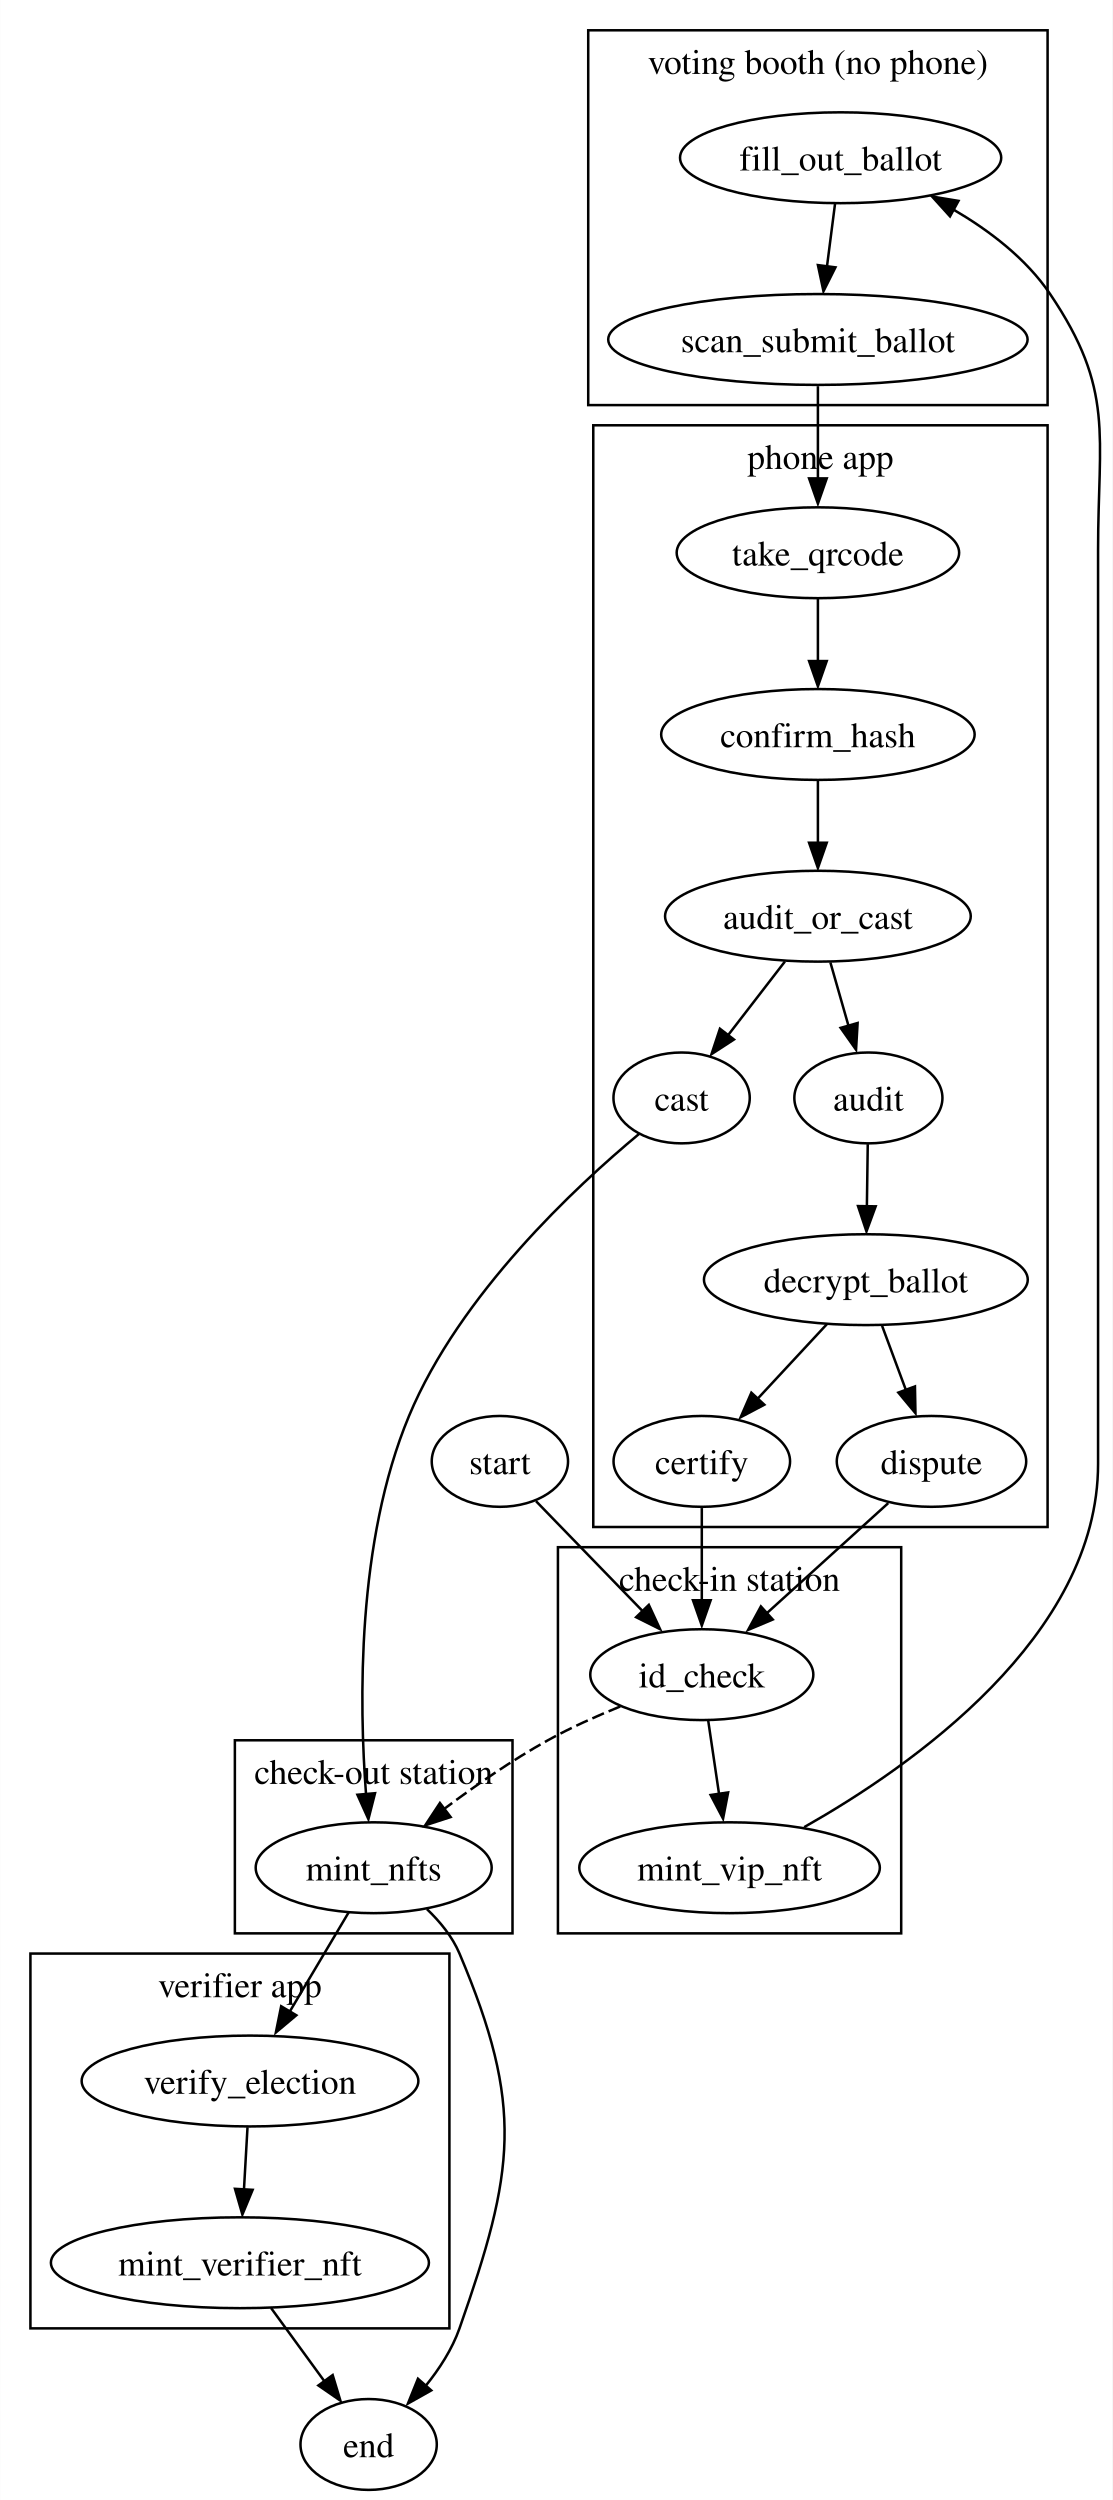
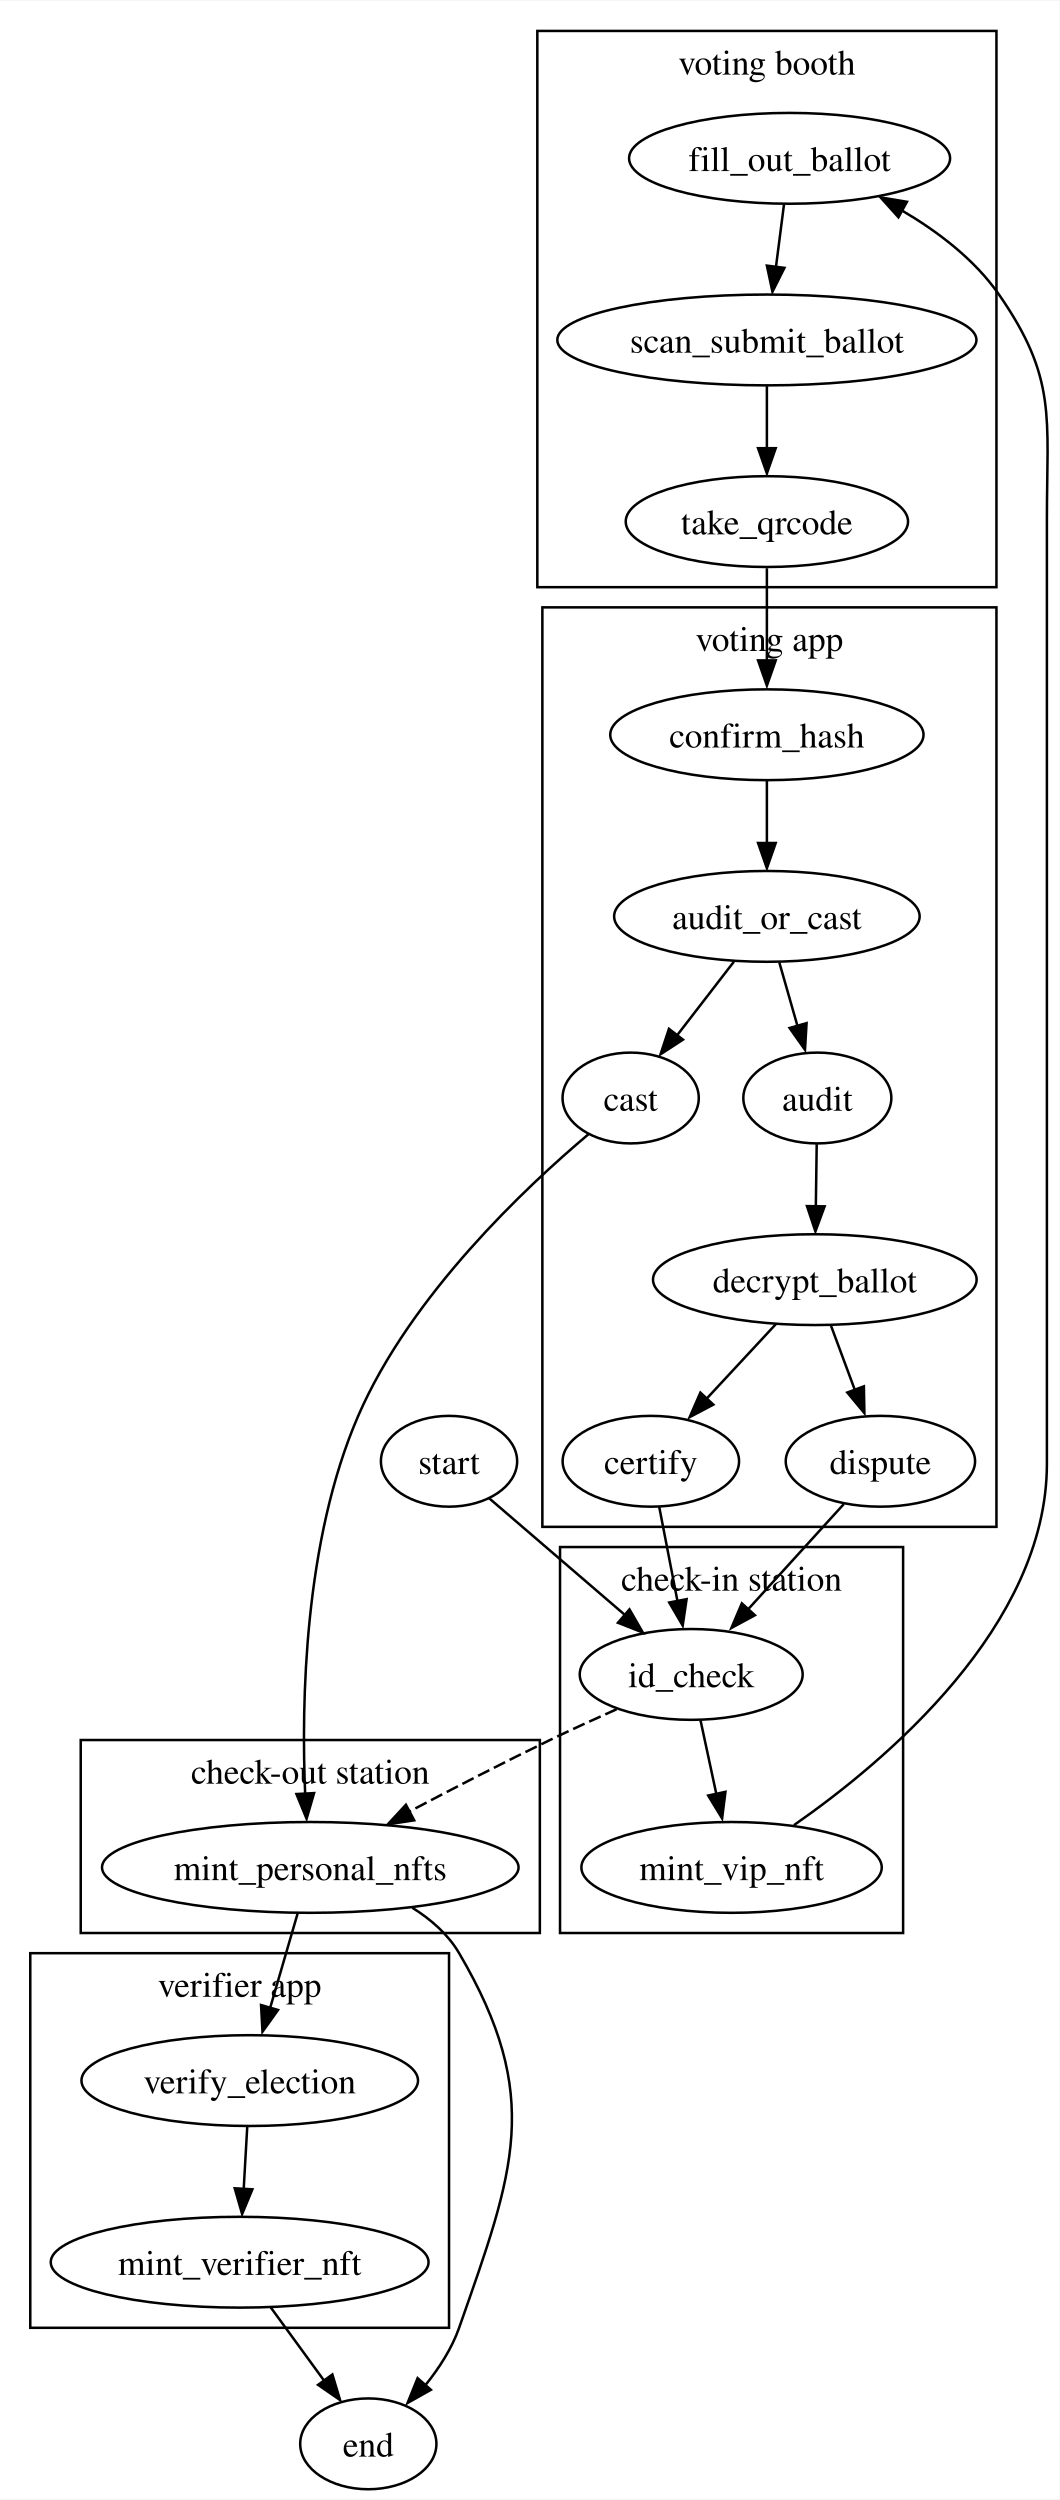
- <svg xmlns="http://www.w3.org/2000/svg" width="441pt" height="991pt" viewBox="0.00 0.00 440.67 990.50">
+ <svg xmlns="http://www.w3.org/2000/svg" width="420pt" height="991pt" viewBox="0.00 0.00 420.01 990.50">
  <g id="graph0" class="graph" transform="scale(1 1) rotate(0) translate(4 986.5)">
-     <polygon fill="white" stroke="none" points="-4,4 -4,-986.5 436.67,-986.5 436.67,4 -4,4" />
+     <polygon fill="white" stroke="none" points="-4,4 -4,-986.5 416.01,-986.5 416.01,4 -4,4" />
    <g id="clust1" class="cluster">
-       <polygon fill="none" stroke="black" points="231,-381.5 231,-818 411,-818 411,-381.5 231,-381.5" />
-       <text text-anchor="middle" x="321" y="-800.7" font-family="Times,serif" font-size="14.00">phone app</text>
+       <polygon fill="none" stroke="black" points="209,-754 209,-974.5 391,-974.5 391,-754 209,-754" />
+       <text text-anchor="middle" x="300" y="-957.2" font-family="Times,serif" font-size="14.00">voting booth</text>
    </g>
-     <g id="clust4" class="cluster">
-       <polygon fill="none" stroke="black" points="89,-220.5 89,-297 199,-297 199,-220.5 89,-220.5" />
-       <text text-anchor="middle" x="144" y="-279.7" font-family="Times,serif" font-size="14.00">check-out station</text>
+     <g id="clust2" class="cluster">
+       <polygon fill="none" stroke="black" points="211,-381.5 211,-746 391,-746 391,-381.5 211,-381.5" />
+       <text text-anchor="middle" x="301" y="-728.7" font-family="Times,serif" font-size="14.00">voting app</text>
    </g>
    <g id="clust5" class="cluster">
-       <polygon fill="none" stroke="black" points="217,-220.5 217,-373.5 353,-373.5 353,-220.5 217,-220.5" />
-       <text text-anchor="middle" x="285" y="-356.2" font-family="Times,serif" font-size="14.00">check-in station</text>
+       <polygon fill="none" stroke="black" points="28,-220.5 28,-297 210,-297 210,-220.5 28,-220.5" />
+       <text text-anchor="middle" x="119" y="-279.7" font-family="Times,serif" font-size="14.00">check-out station</text>
    </g>
    <g id="clust6" class="cluster">
-       <polygon fill="none" stroke="black" points="229,-826 229,-974.5 411,-974.5 411,-826 229,-826" />
-       <text text-anchor="middle" x="320" y="-957.2" font-family="Times,serif" font-size="14.00">voting booth (no phone)</text>
+       <polygon fill="none" stroke="black" points="218,-220.5 218,-373.5 354,-373.5 354,-220.5 218,-220.5" />
+       <text text-anchor="middle" x="286" y="-356.2" font-family="Times,serif" font-size="14.00">check-in station</text>
    </g>
    <g id="clust7" class="cluster">
      <polygon fill="none" stroke="black" points="8,-64 8,-212.5 174,-212.5 174,-64 8,-64" />
      <text text-anchor="middle" x="91" y="-195.2" font-family="Times,serif" font-size="14.00">verifier app</text>
    </g>
    <g id="node1" class="node">
-       <ellipse fill="none" stroke="black" cx="194" cy="-407.5" rx="27" ry="18" />
-       <text text-anchor="middle" x="194" y="-402.45" font-family="Times,serif" font-size="14.00">start</text>
+       <ellipse fill="none" stroke="black" cx="174" cy="-407.5" rx="27" ry="18" />
+       <text text-anchor="middle" x="174" y="-402.45" font-family="Times,serif" font-size="14.00">start</text>
    </g>
    <g id="node2" class="node">
-       <ellipse fill="none" stroke="black" cx="274" cy="-323" rx="44.19" ry="18" />
-       <text text-anchor="middle" x="274" y="-317.95" font-family="Times,serif" font-size="14.00">id_check</text>
+       <ellipse fill="none" stroke="black" cx="270" cy="-323" rx="44.19" ry="18" />
+       <text text-anchor="middle" x="270" y="-317.95" font-family="Times,serif" font-size="14.00">id_check</text>
    </g>
    <g id="edge1" class="edge">
-       <path fill="none" stroke="black" d="M208.3,-391.75C220.1,-379.59 237.07,-362.09 250.8,-347.92" />
-       <polygon fill="black" stroke="black" points="253.01,-350.65 257.46,-341.03 247.98,-345.77 253.01,-350.65" />
+       <path fill="none" stroke="black" d="M189.85,-392.88C204.5,-380.29 226.53,-361.36 243.79,-346.52" />
+       <polygon fill="black" stroke="black" points="245.53,-348.79 250.83,-339.61 240.96,-343.48 245.53,-348.79" />
+     </g>
+     <g id="node13" class="node">
+       <ellipse fill="none" stroke="black" cx="119" cy="-246.5" rx="82.57" ry="18" />
+       <text text-anchor="middle" x="119" y="-241.45" font-family="Times,serif" font-size="14.00">mint_personal_nfts</text>
+     </g>
+     <g id="edge17" class="edge">
+       <path fill="none" stroke="black" stroke-dasharray="5,2" d="M240.49,-309.23C231.9,-305.4 222.53,-301.12 214,-297 195.52,-288.07 175.32,-277.64 158.32,-268.67" />
+       <polygon fill="black" stroke="black" points="160.19,-265.17 149.72,-263.57 156.91,-271.35 160.19,-265.17" />
+     </g>
+     <g id="node14" class="node">
+       <ellipse fill="none" stroke="black" cx="286" cy="-246.5" rx="59.54" ry="18" />
+       <text text-anchor="middle" x="286" y="-241.45" font-family="Times,serif" font-size="14.00">mint_vip_nft</text>
+     </g>
+     <g id="edge11" class="edge">
+       <path fill="none" stroke="black" d="M273.71,-304.72C275.58,-296.04 277.88,-285.3 279.99,-275.48" />
+       <polygon fill="black" stroke="black" points="283.58,-276.46 282.25,-265.94 276.73,-274.99 283.58,-276.46" />
+     </g>
+     <g id="node3" class="node">
+       <ellipse fill="none" stroke="black" cx="309" cy="-924" rx="63.63" ry="18" />
+       <text text-anchor="middle" x="309" y="-918.95" font-family="Times,serif" font-size="14.00">fill_out_ballot</text>
+     </g>
+     <g id="node4" class="node">
+       <ellipse fill="none" stroke="black" cx="300" cy="-852" rx="83.08" ry="18" />
+       <text text-anchor="middle" x="300" y="-846.95" font-family="Times,serif" font-size="14.00">scan_submit_ballot</text>
+     </g>
+     <g id="edge2" class="edge">
+       <path fill="none" stroke="black" d="M306.78,-905.7C305.82,-898.24 304.67,-889.32 303.6,-880.97" />
+       <polygon fill="black" stroke="black" points="306.95,-880.58 302.2,-871.1 300,-881.47 306.95,-880.58" />
+     </g>
+     <g id="node5" class="node">
+       <ellipse fill="none" stroke="black" cx="300" cy="-780" rx="55.96" ry="18" />
+       <text text-anchor="middle" x="300" y="-774.95" font-family="Times,serif" font-size="14.00">take_qrcode</text>
+     </g>
+     <g id="edge3" class="edge">
+       <path fill="none" stroke="black" d="M300,-833.7C300,-826.24 300,-817.32 300,-808.97" />
+       <polygon fill="black" stroke="black" points="303.5,-809.1 300,-799.1 296.5,-809.1 303.5,-809.1" />
+     </g>
+     <g id="node6" class="node">
+       <ellipse fill="none" stroke="black" cx="300" cy="-695.5" rx="62.1" ry="18" />
+       <text text-anchor="middle" x="300" y="-690.45" font-family="Times,serif" font-size="14.00">confirm_hash</text>
+     </g>
+     <g id="edge4" class="edge">
+       <path fill="none" stroke="black" d="M300,-761.5C300,-750.89 300,-737.1 300,-724.96" />
+       <polygon fill="black" stroke="black" points="303.5,-724.97 300,-714.97 296.5,-724.97 303.5,-724.97" />
+     </g>
+     <g id="node7" class="node">
+       <ellipse fill="none" stroke="black" cx="300" cy="-623.5" rx="60.56" ry="18" />
+       <text text-anchor="middle" x="300" y="-618.45" font-family="Times,serif" font-size="14.00">audit_or_cast</text>
+     </g>
+     <g id="edge7" class="edge">
+       <path fill="none" stroke="black" d="M300,-677.2C300,-669.74 300,-660.82 300,-652.47" />
+       <polygon fill="black" stroke="black" points="303.5,-652.6 300,-642.6 296.5,-652.6 303.5,-652.6" />
+     </g>
+     <g id="node8" class="node">
+       <ellipse fill="none" stroke="black" cx="246" cy="-551.5" rx="27" ry="18" />
+       <text text-anchor="middle" x="246" y="-546.45" font-family="Times,serif" font-size="14.00">cast</text>
+     </g>
+     <g id="edge5" class="edge">
+       <path fill="none" stroke="black" d="M286.93,-605.55C280.21,-596.85 271.91,-586.09 264.54,-576.53" />
+       <polygon fill="black" stroke="black" points="266.73,-574.64 257.85,-568.86 261.18,-578.91 266.73,-574.64" />
+     </g>
+     <g id="node9" class="node">
+       <ellipse fill="none" stroke="black" cx="320" cy="-551.5" rx="29.34" ry="18" />
+       <text text-anchor="middle" x="320" y="-546.45" font-family="Times,serif" font-size="14.00">audit</text>
+     </g>
+     <g id="edge6" class="edge">
+       <path fill="none" stroke="black" d="M304.94,-605.2C307.1,-597.65 309.68,-588.62 312.09,-580.18" />
+       <polygon fill="black" stroke="black" points="315.73,-581.18 315.11,-570.6 309,-579.26 315.73,-581.18" />
+     </g>
+     <g id="edge14" class="edge">
+       <path fill="none" stroke="black" d="M229.35,-537.21C204.6,-516.36 158.78,-473.38 138,-425.5 116.51,-375.98 115.43,-311.71 116.97,-275.51" />
+       <polygon fill="black" stroke="black" points="120.5,-275.96 117.53,-265.79 113.51,-275.59 120.5,-275.96" />
+     </g>
+     <g id="node10" class="node">
+       <ellipse fill="none" stroke="black" cx="319" cy="-479.5" rx="64.15" ry="18" />
+       <text text-anchor="middle" x="319" y="-474.45" font-family="Times,serif" font-size="14.00">decrypt_ballot</text>
+     </g>
+     <g id="edge8" class="edge">
+       <path fill="none" stroke="black" d="M319.75,-533.2C319.65,-525.74 319.52,-516.82 319.4,-508.47" />
+       <polygon fill="black" stroke="black" points="322.89,-508.55 319.24,-498.6 315.89,-508.65 322.89,-508.55" />
    </g>
    <g id="node11" class="node">
-       <ellipse fill="none" stroke="black" cx="144" cy="-246.5" rx="46.75" ry="18" />
-       <text text-anchor="middle" x="144" y="-241.45" font-family="Times,serif" font-size="14.00">mint_nfts</text>
+       <ellipse fill="none" stroke="black" cx="254" cy="-407.5" rx="34.97" ry="18" />
+       <text text-anchor="middle" x="254" y="-402.45" font-family="Times,serif" font-size="14.00">certify</text>
    </g>
-     <g id="edge17" class="edge">
-       <path fill="none" stroke="black" stroke-dasharray="5,2" d="M241.68,-310.39C232.23,-306.56 222.01,-301.99 213,-297 198.78,-289.13 184.01,-278.86 171.8,-269.71" />
-       <polygon fill="black" stroke="black" points="174.48,-266.59 164.41,-263.3 170.24,-272.15 174.48,-266.59" />
+     <g id="edge9" class="edge">
+       <path fill="none" stroke="black" d="M303.6,-461.91C295.27,-452.94 284.84,-441.71 275.7,-431.87" />
+       <polygon fill="black" stroke="black" points="278.77,-429.96 269.4,-425.01 273.64,-434.72 278.77,-429.96" />
    </g>
    <g id="node12" class="node">
-       <ellipse fill="none" stroke="black" cx="285" cy="-246.5" rx="59.54" ry="18" />
-       <text text-anchor="middle" x="285" y="-241.45" font-family="Times,serif" font-size="14.00">mint_vip_nft</text>
+       <ellipse fill="none" stroke="black" cx="345" cy="-407.5" rx="37.53" ry="18" />
+       <text text-anchor="middle" x="345" y="-402.45" font-family="Times,serif" font-size="14.00">dispute</text>
    </g>
-     <g id="edge9" class="edge">
-       <path fill="none" stroke="black" d="M276.55,-304.72C277.82,-296.13 279.38,-285.53 280.82,-275.8" />
-       <polygon fill="black" stroke="black" points="284.43,-276.35 282.42,-265.94 277.5,-275.32 284.43,-276.35" />
-     </g>
-     <g id="node3" class="node">
-       <ellipse fill="none" stroke="black" cx="320" cy="-767.5" rx="55.96" ry="18" />
-       <text text-anchor="middle" x="320" y="-762.45" font-family="Times,serif" font-size="14.00">take_qrcode</text>
-     </g>
-     <g id="node4" class="node">
-       <ellipse fill="none" stroke="black" cx="320" cy="-695.5" rx="62.1" ry="18" />
-       <text text-anchor="middle" x="320" y="-690.45" font-family="Times,serif" font-size="14.00">confirm_hash</text>
-     </g>
-     <g id="edge2" class="edge">
-       <path fill="none" stroke="black" d="M320,-749.2C320,-741.74 320,-732.82 320,-724.47" />
-       <polygon fill="black" stroke="black" points="323.5,-724.6 320,-714.6 316.5,-724.6 323.5,-724.6" />
-     </g>
-     <g id="node5" class="node">
-       <ellipse fill="none" stroke="black" cx="320" cy="-623.5" rx="60.56" ry="18" />
-       <text text-anchor="middle" x="320" y="-618.45" font-family="Times,serif" font-size="14.00">audit_or_cast</text>
-     </g>
-     <g id="edge5" class="edge">
-       <path fill="none" stroke="black" d="M320,-677.2C320,-669.74 320,-660.82 320,-652.47" />
-       <polygon fill="black" stroke="black" points="323.5,-652.6 320,-642.6 316.5,-652.6 323.5,-652.6" />
-     </g>
-     <g id="node6" class="node">
-       <ellipse fill="none" stroke="black" cx="266" cy="-551.5" rx="27" ry="18" />
-       <text text-anchor="middle" x="266" y="-546.45" font-family="Times,serif" font-size="14.00">cast</text>
-     </g>
-     <g id="edge3" class="edge">
-       <path fill="none" stroke="black" d="M306.93,-605.55C300.21,-596.85 291.91,-586.09 284.54,-576.53" />
-       <polygon fill="black" stroke="black" points="286.73,-574.64 277.85,-568.86 281.18,-578.91 286.73,-574.64" />
-     </g>
-     <g id="node7" class="node">
-       <ellipse fill="none" stroke="black" cx="340" cy="-551.5" rx="29.34" ry="18" />
-       <text text-anchor="middle" x="340" y="-546.45" font-family="Times,serif" font-size="14.00">audit</text>
-     </g>
-     <g id="edge4" class="edge">
-       <path fill="none" stroke="black" d="M324.94,-605.2C327.1,-597.65 329.68,-588.62 332.09,-580.18" />
-       <polygon fill="black" stroke="black" points="335.73,-581.18 335.11,-570.6 329,-579.26 335.73,-581.18" />
-     </g>
-     <g id="edge14" class="edge">
-       <path fill="none" stroke="black" d="M249.19,-537.28C224.21,-516.53 178.11,-473.67 158,-425.5 137.25,-375.81 138.22,-311.6 140.98,-275.46" />
-       <polygon fill="black" stroke="black" points="144.53,-276.03 141.91,-265.76 137.56,-275.42 144.53,-276.03" />
-     </g>
-     <g id="node8" class="node">
-       <ellipse fill="none" stroke="black" cx="339" cy="-479.5" rx="64.15" ry="18" />
-       <text text-anchor="middle" x="339" y="-474.45" font-family="Times,serif" font-size="14.00">decrypt_ballot</text>
-     </g>
-     <g id="edge6" class="edge">
-       <path fill="none" stroke="black" d="M339.75,-533.2C339.65,-525.74 339.52,-516.82 339.4,-508.47" />
-       <polygon fill="black" stroke="black" points="342.89,-508.55 339.24,-498.6 335.89,-508.65 342.89,-508.55" />
-     </g>
-     <g id="node9" class="node">
-       <ellipse fill="none" stroke="black" cx="274" cy="-407.5" rx="34.97" ry="18" />
-       <text text-anchor="middle" x="274" y="-402.45" font-family="Times,serif" font-size="14.00">certify</text>
-     </g>
-     <g id="edge7" class="edge">
-       <path fill="none" stroke="black" d="M323.6,-461.91C315.27,-452.94 304.84,-441.71 295.7,-431.87" />
-       <polygon fill="black" stroke="black" points="298.77,-429.96 289.4,-425.01 293.64,-434.72 298.77,-429.96" />
-     </g>
-     <g id="node10" class="node">
-       <ellipse fill="none" stroke="black" cx="365" cy="-407.5" rx="37.53" ry="18" />
-       <text text-anchor="middle" x="365" y="-402.45" font-family="Times,serif" font-size="14.00">dispute</text>
-     </g>
-     <g id="edge8" class="edge">
-       <path fill="none" stroke="black" d="M345.43,-461.2C348.26,-453.57 351.66,-444.42 354.82,-435.9" />
-       <polygon fill="black" stroke="black" points="358.45,-437.2 358.65,-426.6 351.88,-434.76 358.45,-437.2" />
+     <g id="edge10" class="edge">
+       <path fill="none" stroke="black" d="M325.43,-461.2C328.26,-453.57 331.66,-444.42 334.82,-435.9" />
+       <polygon fill="black" stroke="black" points="338.45,-437.2 338.65,-426.6 331.88,-434.76 338.45,-437.2" />
    </g>
    <g id="edge15" class="edge">
-       <path fill="none" stroke="black" d="M274,-389C274,-378.39 274,-364.6 274,-352.46" />
-       <polygon fill="black" stroke="black" points="277.5,-352.47 274,-342.47 270.5,-352.47 277.5,-352.47" />
+       <path fill="none" stroke="black" d="M257.32,-389.41C259.4,-378.64 262.15,-364.48 264.55,-352.09" />
+       <polygon fill="black" stroke="black" points="268.17,-352.84 266.63,-342.36 261.29,-351.51 268.17,-352.84" />
    </g>
    <g id="edge16" class="edge">
-       <path fill="none" stroke="black" d="M347.88,-390.98C334.24,-378.62 314.94,-361.11 299.48,-347.1" />
-       <polygon fill="black" stroke="black" points="302.11,-344.85 292.35,-340.73 297.41,-350.04 302.11,-344.85" />
+       <path fill="none" stroke="black" d="M330.54,-390.59C319.68,-378.65 304.62,-362.08 292.23,-348.46" />
+       <polygon fill="black" stroke="black" points="295.25,-346.47 285.93,-341.42 290.07,-351.18 295.25,-346.47" />
    </g>
    <g id="node15" class="node">
      <ellipse fill="none" stroke="black" cx="95" cy="-162" rx="66.71" ry="18" />
      <text text-anchor="middle" x="95" y="-156.95" font-family="Times,serif" font-size="14.00">verify_election</text>
    </g>
    <g id="edge18" class="edge">
-       <path fill="none" stroke="black" d="M134.08,-228.8C127.4,-217.55 118.44,-202.46 110.78,-189.57" />
-       <polygon fill="black" stroke="black" points="113.35,-188.05 105.24,-181.24 107.34,-191.62 113.35,-188.05" />
+       <path fill="none" stroke="black" d="M114.03,-228.41C110.86,-217.53 106.69,-203.19 103.06,-190.71" />
+       <polygon fill="black" stroke="black" points="106.2,-189.98 100.05,-181.36 99.48,-191.94 106.2,-189.98" />
    </g>
    <g id="node17" class="node">
      <ellipse fill="none" stroke="black" cx="142" cy="-18" rx="27" ry="18" />
      <text text-anchor="middle" x="142" y="-12.95" font-family="Times,serif" font-size="14.00">end</text>
    </g>
    <g id="edge19" class="edge">
-       <path fill="none" stroke="black" d="M165.07,-230.13C170.28,-225.15 175.18,-219.17 178,-212.5 203.71,-151.71 199.85,-126.28 178,-64 175.11,-55.77 170.02,-47.92 164.55,-41.16" />
+       <path fill="none" stroke="black" d="M159.4,-230.54C166.82,-225.91 173.61,-219.99 178,-212.5 211.39,-155.57 199.85,-126.28 178,-64 175.11,-55.77 170.02,-47.92 164.55,-41.16" />
      <polygon fill="black" stroke="black" points="166.8,-39.42 157.57,-34.22 161.54,-44.04 166.8,-39.42" />
    </g>
-     <g id="node13" class="node">
-       <ellipse fill="none" stroke="black" cx="329" cy="-924" rx="63.63" ry="18" />
-       <text text-anchor="middle" x="329" y="-918.95" font-family="Times,serif" font-size="14.00">fill_out_ballot</text>
-     </g>
    <g id="edge13" class="edge">
-       <path fill="none" stroke="black" d="M314.55,-262.58C357.21,-286.7 431,-338.29 431,-406.5 431,-768.5 431,-768.5 431,-768.5 431,-814.39 437.68,-831.96 412,-870 402.51,-884.07 387.9,-895.19 373.57,-903.54" />
-       <polygon fill="black" stroke="black" points="372.34,-900.77 365.24,-908.63 375.7,-906.91 372.34,-900.77" />
-     </g>
-     <g id="node14" class="node">
-       <ellipse fill="none" stroke="black" cx="320" cy="-852" rx="83.08" ry="18" />
-       <text text-anchor="middle" x="320" y="-846.95" font-family="Times,serif" font-size="14.00">scan_submit_ballot</text>
-     </g>
-     <g id="edge10" class="edge">
-       <path fill="none" stroke="black" d="M326.78,-905.7C325.82,-898.24 324.67,-889.32 323.6,-880.97" />
-       <polygon fill="black" stroke="black" points="326.95,-880.58 322.2,-871.1 320,-881.47 326.95,-880.58" />
-     </g>
-     <g id="edge11" class="edge">
-       <path fill="none" stroke="black" d="M320,-833.5C320,-822.89 320,-809.1 320,-796.96" />
-       <polygon fill="black" stroke="black" points="323.5,-796.97 320,-786.97 316.5,-796.97 323.5,-796.97" />
+       <path fill="none" stroke="black" d="M310.7,-263.24C347.12,-288.6 411,-342.24 411,-406.5 411,-781 411,-781 411,-781 411,-821.45 415.05,-836.76 392,-870 382.33,-883.94 367.68,-895.04 353.37,-903.41" />
+       <polygon fill="black" stroke="black" points="352.15,-900.63 345.06,-908.51 355.52,-906.77 352.15,-900.63" />
    </g>
    <g id="node16" class="node">
      <ellipse fill="none" stroke="black" cx="91" cy="-90" rx="74.89" ry="18" />
      <text text-anchor="middle" x="91" y="-84.95" font-family="Times,serif" font-size="14.00">mint_verifier_nft</text>
    </g>
    <g id="edge12" class="edge">
      <path fill="none" stroke="black" d="M94.01,-143.7C93.58,-136.24 93.08,-127.32 92.6,-118.97" />
      <polygon fill="black" stroke="black" points="96.04,-118.89 91.98,-109.1 89.05,-119.29 96.04,-118.89" />
    </g>
    <g id="edge20" class="edge">
      <path fill="none" stroke="black" d="M103.35,-72.05C109.69,-63.35 117.53,-52.59 124.49,-43.03" />
      <polygon fill="black" stroke="black" points="127.75,-45.5 130.81,-35.36 122.09,-41.38 127.75,-45.5" />
    </g>
  </g>
</svg>
